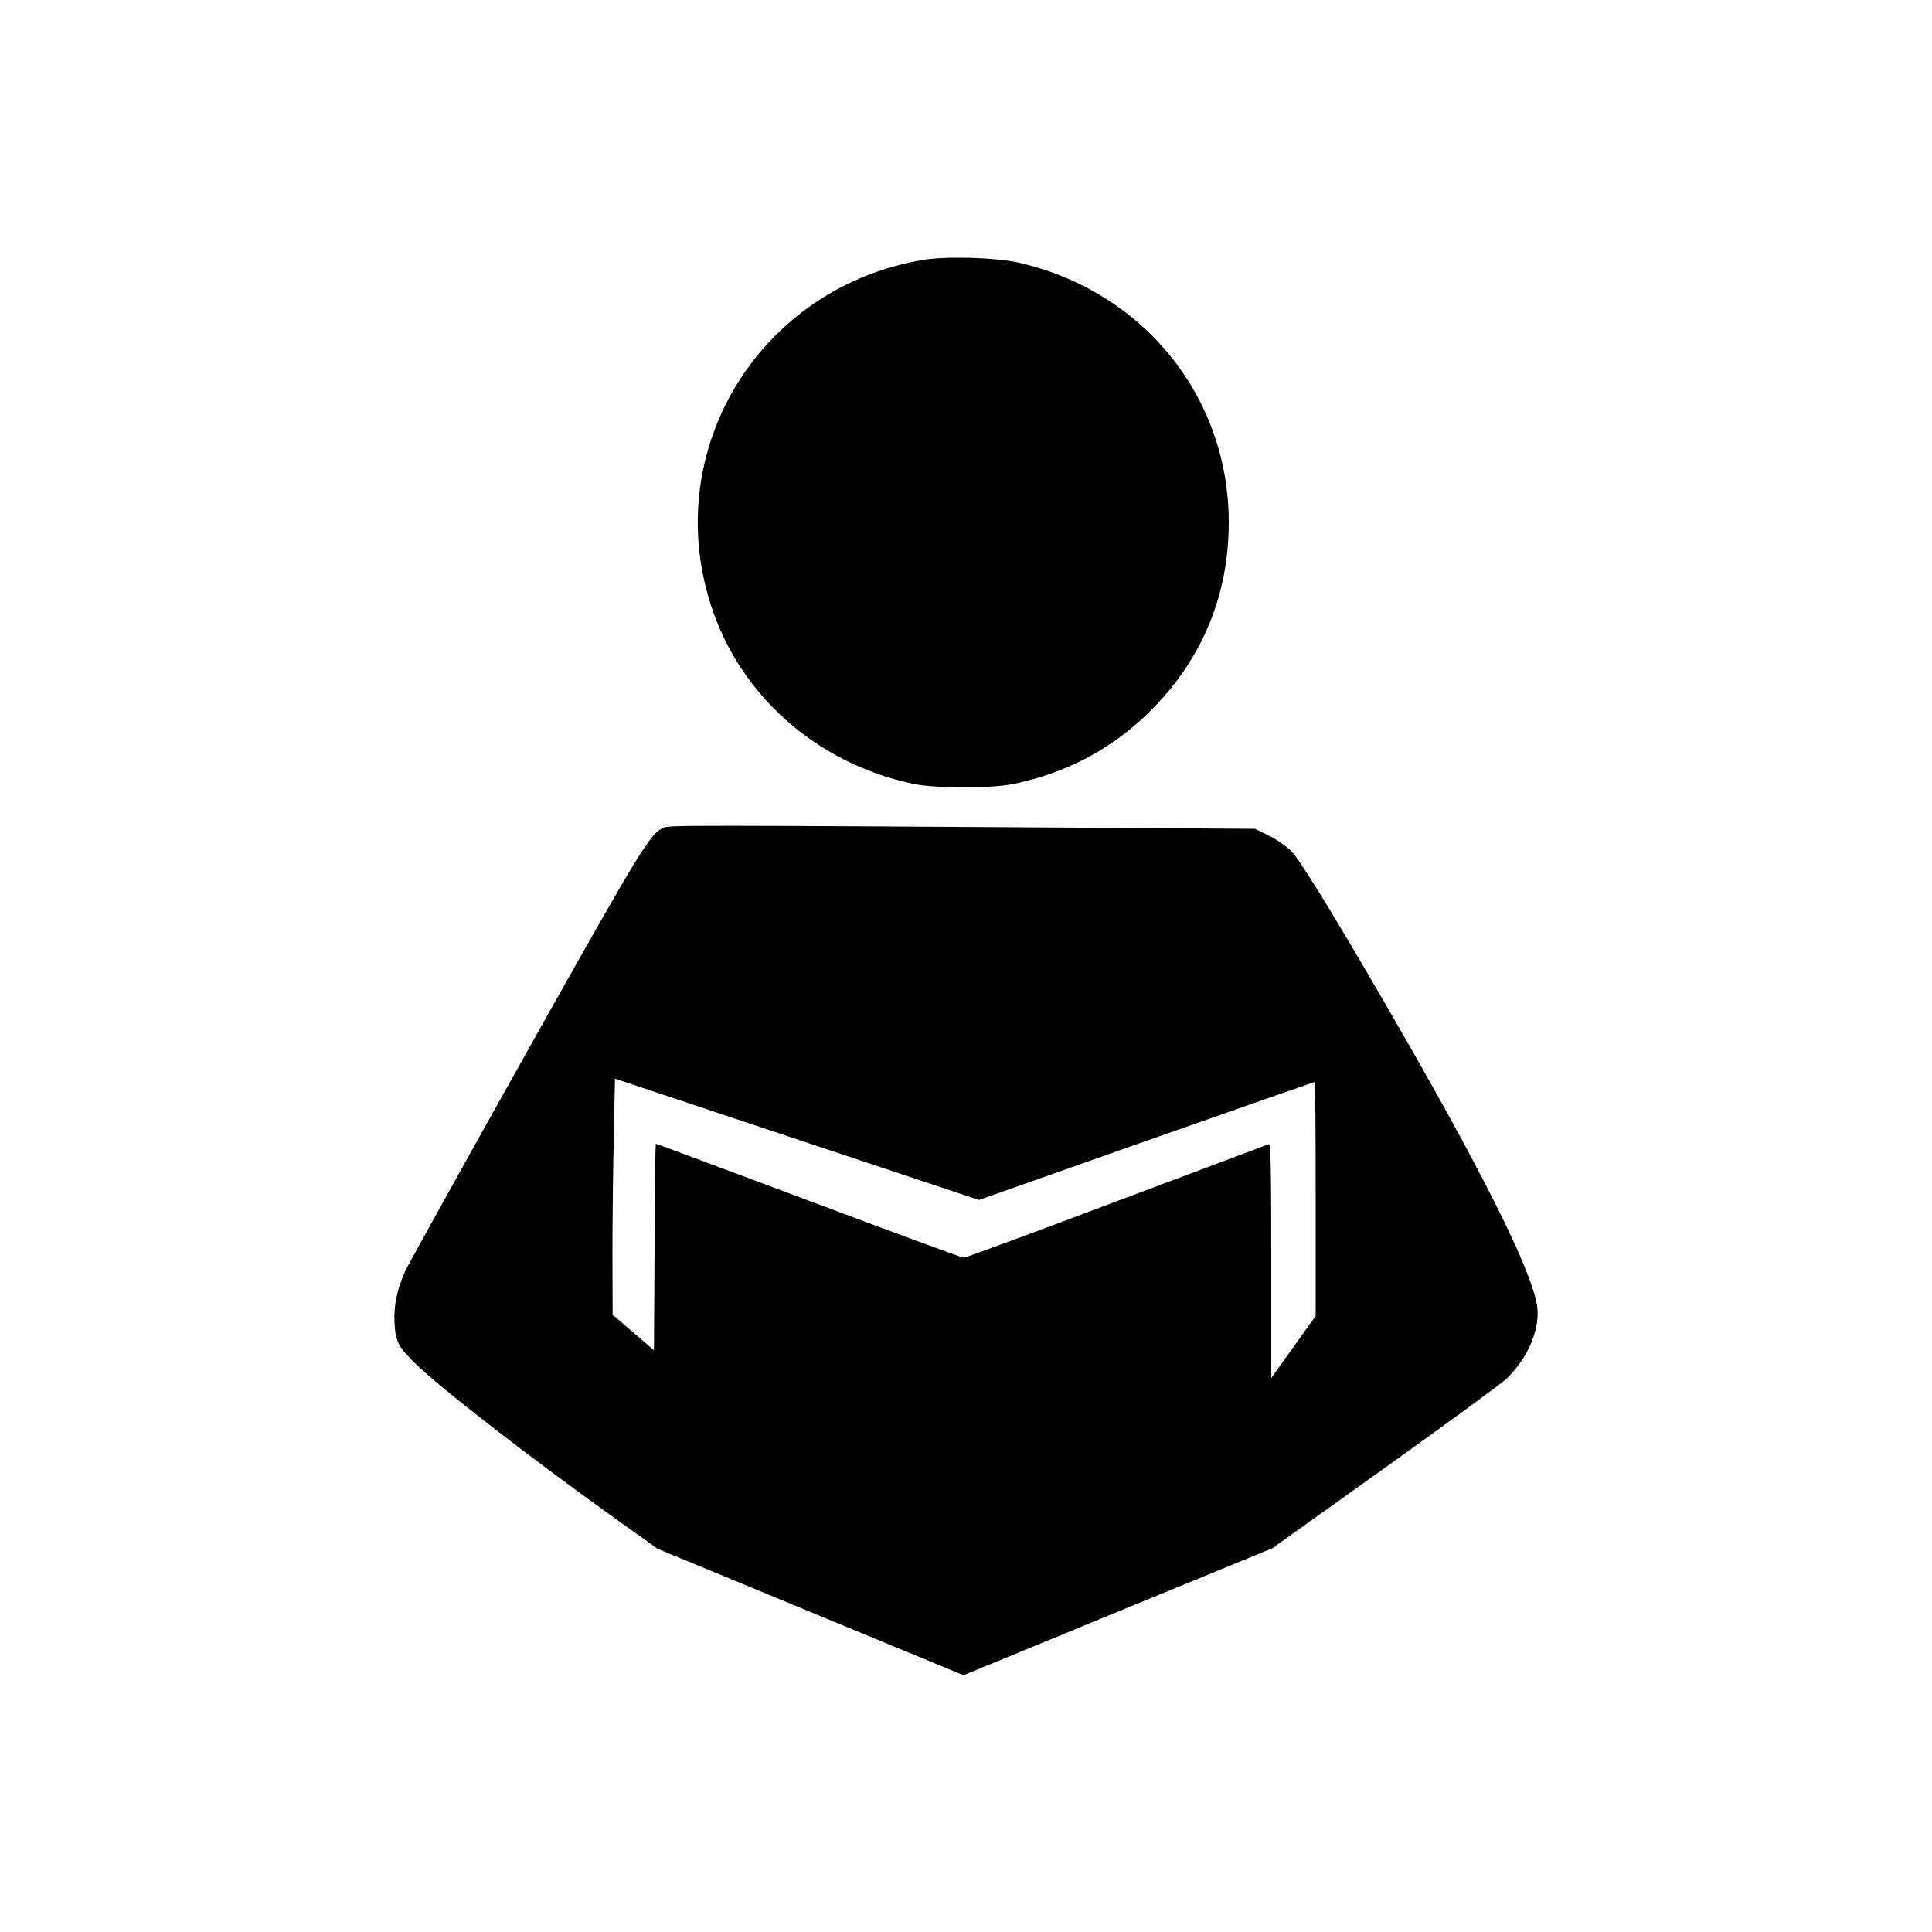
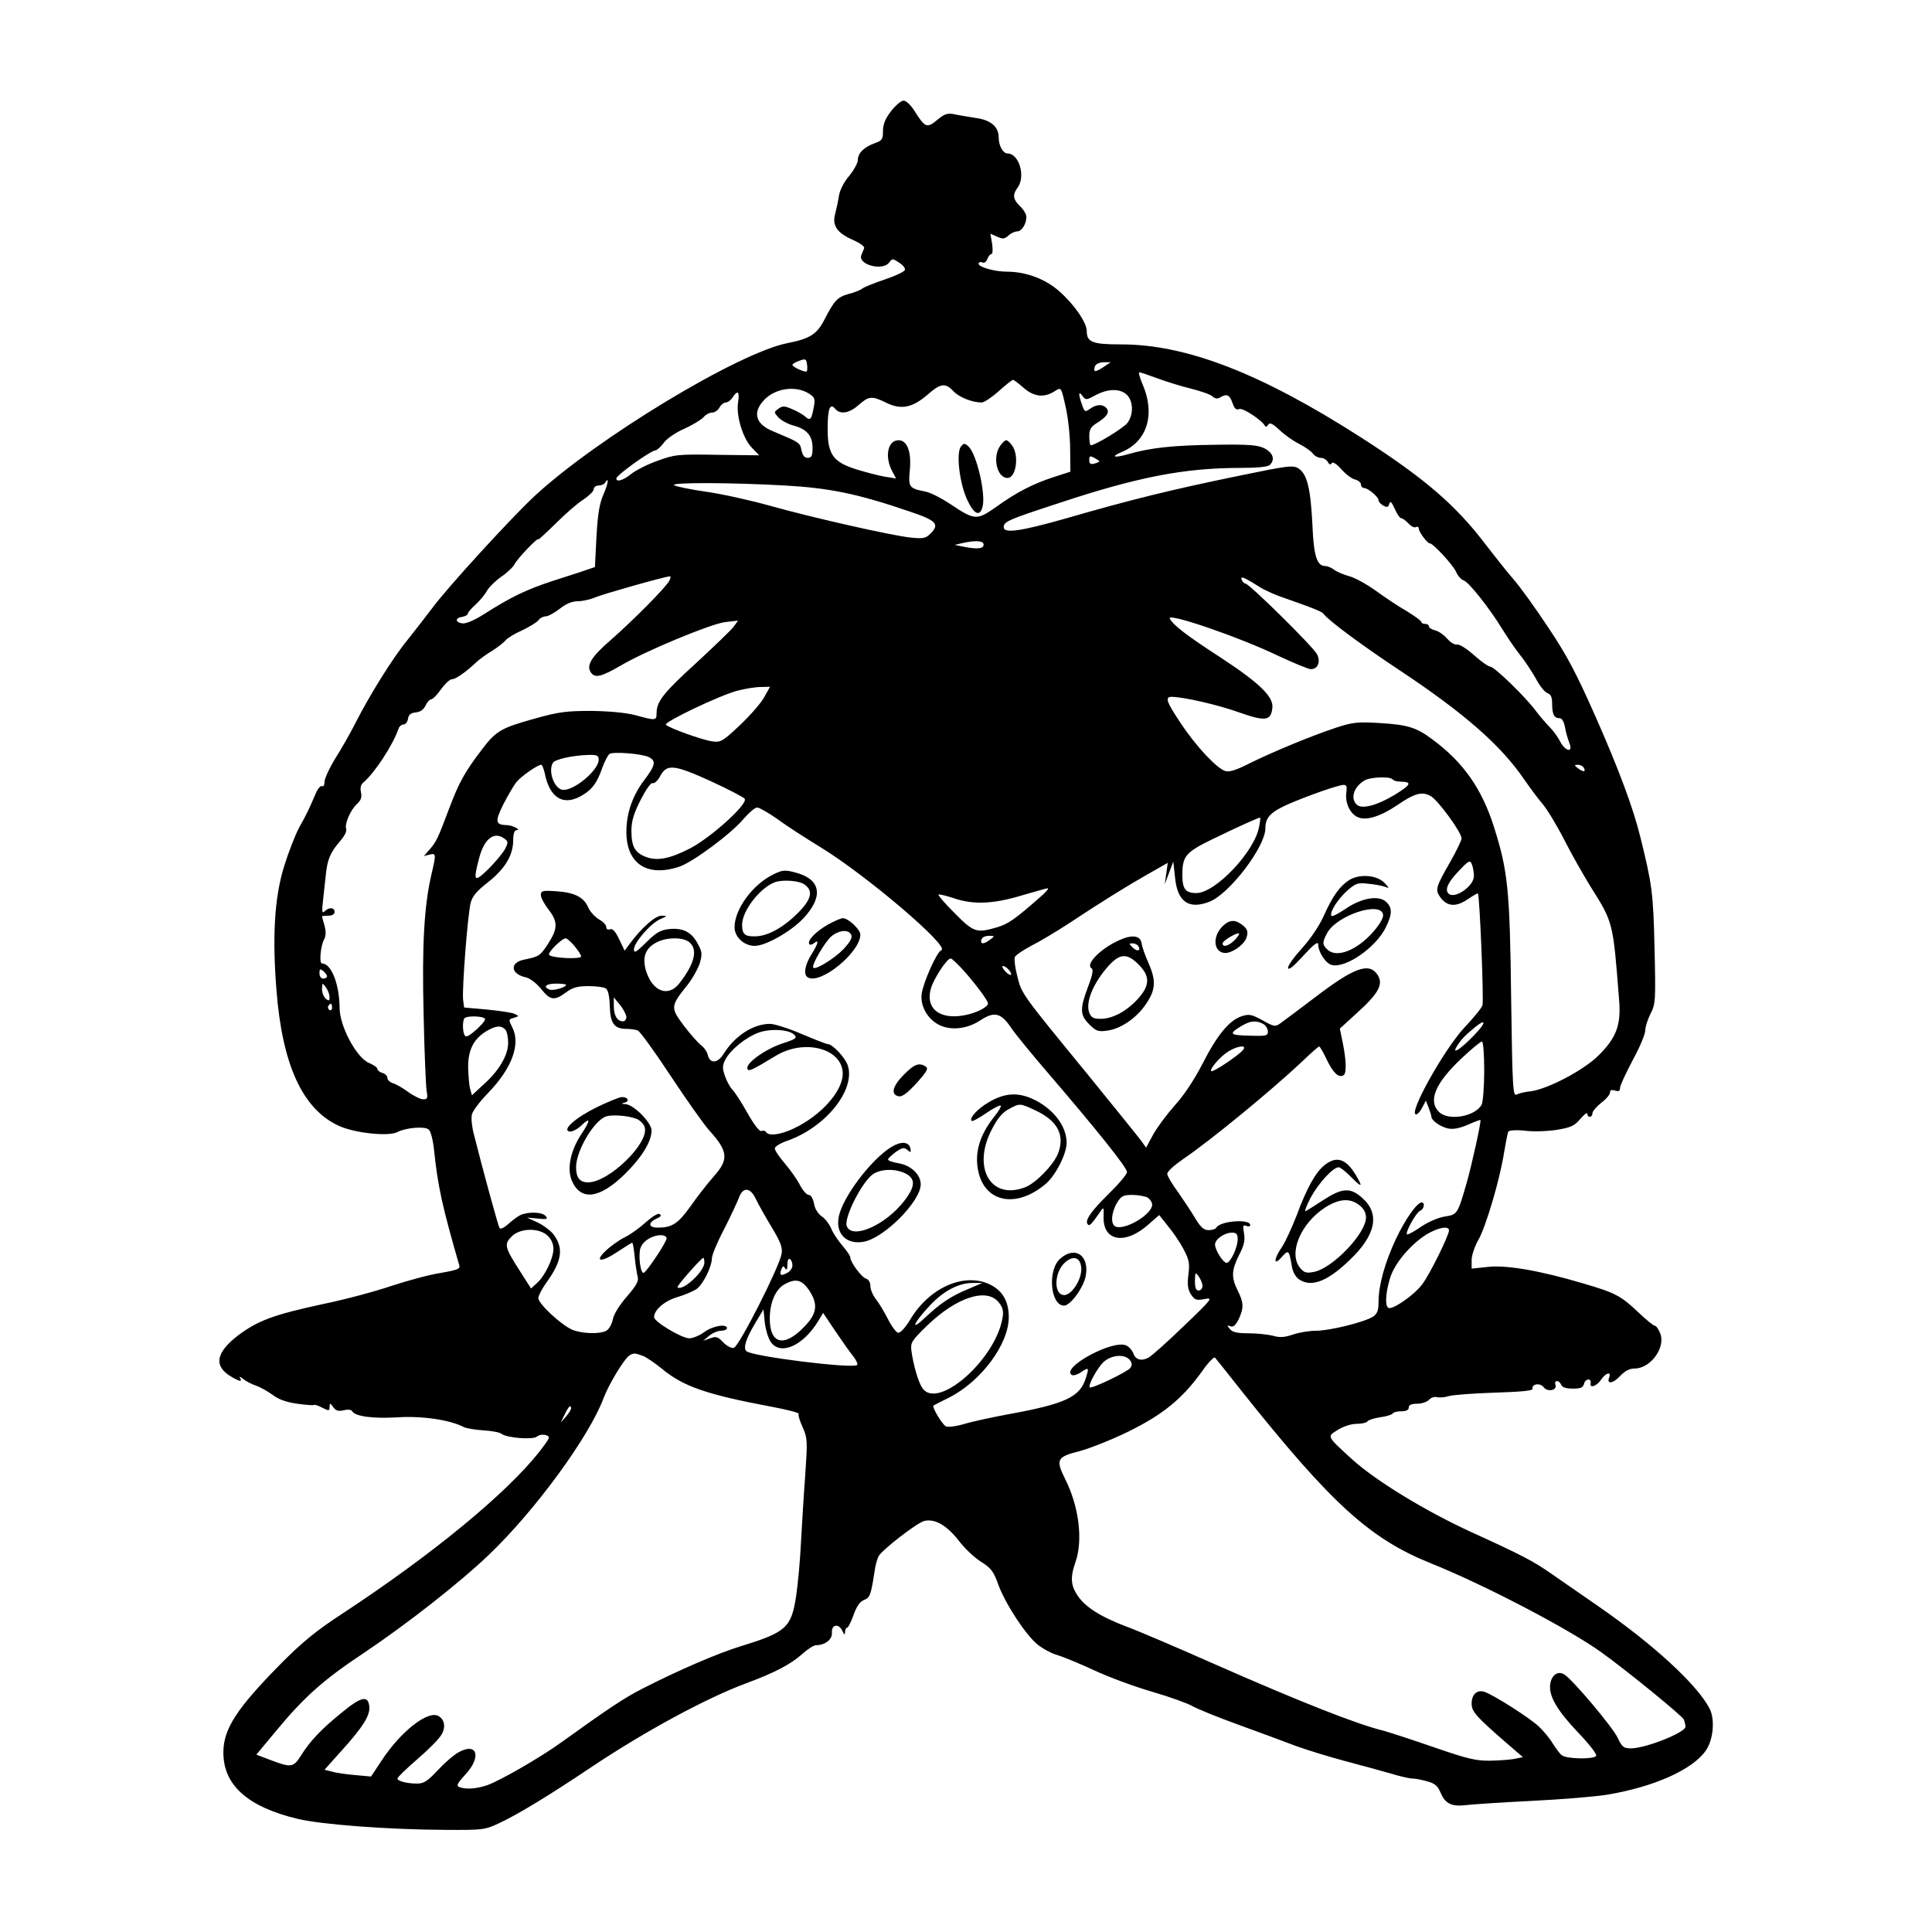
- <svg xmlns="http://www.w3.org/2000/svg" version="1.0" width="1000pt" height="1000pt" viewBox="0 0 1000 1000" preserveAspectRatio="xMidYMid meet">
-   <g transform="translate(0,1000) scale(0.1,-0.1)" fill="#000000" stroke="none">
-     <path d="M4780 8655 c-842 -140 -1358 -972 -1103 -1779 148 -470 544 -824 1044 -932 119 -26 409 -26 529 -1 287 61 525 192 724 397 254 262 386 588 386 956 0 651 -443 1198 -1089 1345 -116 26 -373 34 -491 14z" />
-     <path d="M3435 5716 c-70 -30 -114 -102 -717 -1177 -328 -585 -608 -1090 -622 -1121 -42 -95 -58 -175 -54 -263 5 -98 18 -124 105 -210 132 -130 606 -497 1068 -827 l190 -135 791 -327 791 -327 799 329 799 328 585 418 c322 230 604 437 628 460 105 101 169 244 160 360 -14 161 -239 623 -673 1381 -314 548 -550 938 -599 987 -26 27 -77 62 -118 83 l-73 35 -740 5 c-2206 14 -2289 14 -2320 1z m2499 -1621 c477 168 869 305 871 305 3 0 5 -273 5 -606 l0 -605 -115 -161 -115 -161 0 608 c0 481 -3 606 -12 603 -7 -3 -362 -136 -789 -296 -426 -161 -782 -292 -791 -292 -8 0 -369 133 -801 295 -433 162 -789 295 -792 295 -3 0 -6 -240 -7 -534 l-3 -535 -107 92 -107 92 -1 311 c0 171 3 446 7 611 l6 300 942 -314 942 -314 867 306z" />
+ <svg xmlns="http://www.w3.org/2000/svg" version="1.0" width="768pt" height="768pt" viewBox="0 0 768 768" preserveAspectRatio="xMidYMid meet">
+   <g transform="translate(0,768) scale(0.1,-0.1)" fill="#000000" stroke="none">
+     <path d="M3542 7238 c-23 -30 -32 -52 -32 -79 0 -33 -4 -38 -32 -48 -43 -15 -68 -40 -68 -67 0 -12 -16 -41 -35 -64 -20 -23 -37 -57 -40 -78 -3 -20 -10 -53 -15 -72 -13 -46 7 -76 71 -104 29 -13 47 -26 44 -33 -3 -7 -8 -19 -11 -27 -15 -38 85 -65 111 -29 12 16 14 16 39 -1 15 -9 26 -23 23 -29 -2 -7 -38 -24 -80 -38 -41 -14 -82 -30 -89 -36 -7 -6 -32 -16 -56 -22 -43 -12 -56 -26 -95 -102 -29 -57 -58 -76 -147 -93 -196 -39 -755 -377 -1004 -607 -88 -81 -348 -365 -406 -444 -25 -33 -70 -91 -101 -130 -59 -72 -152 -222 -208 -333 -18 -35 -52 -96 -77 -135 -24 -39 -44 -82 -44 -95 0 -13 -4 -20 -10 -17 -5 3 -16 -9 -24 -27 -27 -63 -36 -83 -67 -138 -16 -30 -43 -100 -60 -155 -38 -123 -47 -279 -30 -491 23 -296 103 -471 245 -538 62 -30 201 -45 236 -26 32 17 109 24 124 10 8 -6 17 -41 21 -78 15 -146 33 -228 101 -463 4 -13 -10 -18 -73 -29 -43 -6 -130 -30 -195 -51 -64 -22 -187 -55 -275 -73 -194 -42 -257 -65 -336 -124 -90 -69 -99 -123 -27 -165 34 -20 44 -21 34 -4 -4 6 1 5 12 -4 10 -9 34 -21 51 -27 18 -6 48 -23 67 -37 23 -18 55 -29 97 -35 35 -5 65 -7 67 -5 3 2 17 -2 33 -11 27 -13 29 -13 29 3 1 17 2 17 15 -1 10 -14 21 -17 41 -12 16 4 30 3 34 -4 13 -21 84 -30 182 -24 95 6 207 -10 262 -39 11 -5 46 -11 79 -13 33 -2 65 -8 71 -14 21 -16 124 -24 140 -11 8 7 24 10 36 6 19 -6 17 -10 -26 -66 -131 -166 -426 -409 -784 -644 -104 -68 -160 -114 -244 -199 -174 -176 -228 -259 -228 -351 -1 -130 95 -217 294 -265 96 -23 362 -43 588 -44 149 -1 157 0 213 26 77 36 200 111 367 223 214 143 458 275 617 334 111 41 176 75 222 116 21 19 46 35 54 35 36 0 65 22 64 48 -3 34 26 41 41 10 8 -18 11 -19 11 -5 1 9 4 17 9 17 4 0 15 23 25 50 12 35 26 54 42 60 23 9 27 19 41 110 3 25 11 53 16 63 14 26 152 133 182 141 42 10 89 -17 137 -78 24 -32 65 -70 90 -85 38 -24 49 -38 67 -89 28 -77 108 -199 156 -239 20 -16 56 -36 79 -42 23 -7 89 -34 147 -61 58 -27 161 -65 230 -85 69 -20 141 -46 160 -57 19 -11 100 -44 180 -73 80 -29 183 -67 230 -85 47 -17 135 -44 195 -60 61 -16 141 -38 180 -49 38 -12 79 -21 90 -21 11 0 37 -5 58 -11 30 -8 42 -18 53 -44 18 -44 44 -57 97 -51 23 3 141 11 262 17 121 6 258 17 305 25 185 31 337 99 390 174 31 43 38 125 16 168 -49 95 -224 256 -444 408 -64 44 -146 101 -182 126 -74 52 -118 75 -322 168 -183 84 -376 202 -471 287 -105 96 -103 92 -59 119 20 13 53 24 74 24 20 0 39 4 43 9 3 6 26 13 50 17 25 3 48 10 51 15 3 5 18 9 35 9 19 0 29 5 29 15 0 10 10 15 34 15 18 0 39 7 47 16 7 8 21 13 31 10 11 -2 31 -1 46 4 15 5 97 11 182 14 106 3 154 8 152 15 -4 20 30 25 44 7 15 -21 56 -13 47 10 -3 7 0 14 6 14 7 0 14 -7 17 -15 4 -10 20 -15 46 -15 32 0 41 4 45 20 6 21 30 22 26 1 -5 -21 25 -11 41 14 18 27 42 35 33 10 -12 -28 14 -26 42 4 20 21 38 31 59 31 64 0 125 85 101 141 -6 16 -16 29 -21 29 -5 0 -35 24 -66 54 -69 65 -91 77 -218 114 -168 50 -303 74 -378 66 l-66 -7 0 34 c0 19 12 54 26 79 31 53 87 245 103 349 7 41 14 78 17 83 4 5 33 7 68 3 33 -4 90 -2 126 4 55 9 69 16 92 43 15 18 28 27 28 21 0 -18 20 -16 20 1 0 8 16 27 35 42 19 14 35 33 35 41 0 10 6 12 20 8 15 -5 20 -2 20 11 0 9 23 58 50 109 28 51 50 104 50 118 0 15 10 45 21 67 20 39 21 50 16 263 -5 220 -10 252 -57 442 -28 114 -86 269 -176 473 -77 174 -114 245 -189 357 -51 77 -114 165 -141 195 -26 30 -74 91 -108 135 -119 157 -242 263 -494 425 -399 256 -697 372 -959 371 -110 0 -133 9 -133 53 0 33 -49 105 -108 157 -54 49 -133 79 -208 79 -50 0 -114 18 -114 32 0 5 7 8 14 5 9 -4 17 2 21 14 4 10 11 19 16 19 5 0 6 17 3 40 l-7 41 27 -12 c22 -10 29 -9 44 4 10 10 26 17 35 17 18 0 37 29 37 58 0 10 -11 29 -25 42 -28 27 -31 46 -10 74 33 44 6 136 -40 136 -18 0 -35 31 -35 63 0 43 -31 70 -91 78 -30 5 -69 11 -86 15 -26 5 -39 1 -64 -20 -44 -37 -51 -35 -93 32 -15 24 -34 42 -44 42 -10 0 -32 -19 -50 -42z m-335 -1034 c-6 -6 -57 17 -57 26 0 3 12 11 28 16 24 9 27 7 30 -14 2 -13 1 -26 -1 -28z m1178 16 c-32 -21 -41 -20 -32 5 4 8 18 15 34 15 l28 0 -30 -20z m216 -44 c35 -13 96 -32 134 -41 39 -10 77 -23 85 -31 10 -9 20 -10 30 -4 26 16 38 11 49 -21 8 -23 15 -30 27 -25 15 6 93 -46 103 -68 2 -4 7 -2 12 5 6 11 17 6 46 -21 21 -20 56 -44 78 -55 22 -11 46 -28 53 -37 7 -10 22 -18 32 -18 10 0 23 -7 28 -16 6 -11 11 -13 16 -5 4 6 18 -2 38 -24 16 -19 41 -38 54 -41 13 -3 24 -12 24 -20 0 -8 6 -14 13 -14 16 -1 57 -35 57 -49 0 -6 9 -15 19 -21 16 -8 20 -6 24 8 3 12 9 7 21 -20 9 -21 21 -38 26 -38 5 0 18 -9 29 -21 11 -12 24 -18 30 -14 6 3 11 0 11 -7 1 -14 34 -58 44 -58 13 0 93 -87 104 -113 7 -16 20 -31 30 -34 20 -6 102 -109 154 -194 20 -33 52 -79 70 -102 19 -23 47 -66 63 -94 15 -29 36 -55 46 -58 14 -5 19 -16 19 -43 0 -42 8 -57 30 -57 9 0 17 -14 21 -35 3 -19 11 -47 17 -62 17 -41 -14 -37 -36 4 -9 18 -28 44 -42 58 -14 14 -38 42 -54 63 -41 56 -166 177 -182 177 -7 0 -36 20 -65 46 -28 25 -58 44 -67 42 -10 -2 -27 9 -39 23 -13 15 -34 30 -48 33 -14 4 -25 11 -25 16 0 6 -7 10 -15 10 -8 0 -15 3 -15 8 0 4 -26 23 -57 42 -32 18 -87 55 -123 81 -36 26 -83 52 -105 58 -22 6 -49 17 -60 25 -11 9 -28 16 -37 16 -33 0 -46 40 -51 165 -7 142 -21 200 -54 222 -22 15 -39 13 -251 -31 -257 -53 -420 -93 -672 -166 -179 -51 -250 -62 -250 -36 0 23 17 30 225 98 308 102 494 138 716 138 68 0 109 4 117 12 21 21 13 47 -20 65 -28 14 -59 17 -197 15 -167 -2 -258 -12 -345 -37 -58 -17 -74 -11 -25 9 101 43 133 152 79 273 -10 24 -15 43 -11 43 5 0 37 -11 72 -24z m-534 -36 c43 -38 84 -43 129 -13 22 14 23 13 40 -64 10 -43 18 -118 18 -168 l1 -90 -65 -21 c-83 -27 -148 -60 -230 -119 -77 -54 -85 -54 -182 11 -36 24 -81 47 -100 50 -65 13 -68 17 -61 89 6 70 -11 115 -45 115 -43 0 -56 -64 -26 -122 l16 -30 -44 7 c-24 4 -74 17 -113 29 -93 29 -115 59 -115 160 0 81 9 106 30 81 20 -24 56 -18 93 15 41 36 53 37 110 9 59 -29 103 -20 163 31 53 47 72 49 104 15 22 -24 75 -45 112 -45 10 0 40 20 68 45 28 25 53 45 57 45 3 0 21 -13 40 -30z m-849 -26 c21 -14 23 -21 17 -52 -9 -50 -14 -56 -34 -38 -9 8 -33 22 -53 30 -30 13 -38 13 -54 1 -18 -13 -18 -14 0 -34 11 -12 37 -26 58 -32 55 -14 78 -41 78 -89 0 -32 -4 -40 -19 -40 -13 0 -20 9 -25 30 -6 31 -7 31 -114 76 -66 27 -81 71 -39 119 44 52 130 65 185 29z m1262 -4 c26 -26 26 -80 1 -112 -17 -21 -127 -88 -145 -88 -3 0 -6 16 -6 35 0 27 6 38 28 52 41 25 54 44 41 60 -15 17 -39 17 -66 -2 -20 -14 -22 -13 -32 17 -15 42 -14 56 2 34 13 -17 15 -17 52 3 50 27 99 27 125 1z m-1546 -29 c-9 -53 20 -147 56 -182 l28 -29 -166 2 c-158 3 -171 1 -239 -24 -40 -14 -86 -38 -104 -52 -30 -25 -59 -34 -59 -18 0 13 137 111 156 112 5 0 20 13 32 29 12 17 48 42 81 56 33 15 68 36 77 46 9 11 25 19 35 19 10 0 23 9 29 20 6 11 17 20 25 20 8 0 20 9 27 20 20 31 29 24 22 -19z m1436 -235 c0 -2 -9 -6 -20 -9 -15 -4 -20 0 -20 14 0 17 3 18 20 9 11 -6 20 -12 20 -14z m-1971 -131 c-16 -37 -23 -78 -28 -169 l-6 -120 -35 -12 c-19 -7 -80 -26 -135 -44 -103 -34 -164 -63 -272 -132 -38 -24 -71 -38 -85 -36 -29 4 -30 22 0 26 12 2 22 8 22 13 0 5 14 21 31 36 17 16 37 40 45 55 8 14 33 39 56 55 24 16 48 39 54 51 11 22 94 109 94 98 0 -3 31 26 69 63 38 38 87 81 110 95 22 15 41 33 41 41 0 8 9 15 19 15 11 0 23 5 26 11 17 27 13 -3 -6 -46z m722 35 c178 -10 289 -33 494 -103 108 -36 121 -51 84 -88 -19 -19 -29 -21 -78 -16 -72 7 -387 78 -562 127 -75 21 -187 46 -250 55 -63 9 -121 21 -129 26 -20 12 232 11 441 -1z m789 -235 c0 -17 -27 -19 -81 -8 l-34 7 30 7 c54 12 85 10 85 -6z m-1249 -143 c-14 -27 -142 -156 -233 -236 -80 -69 -100 -104 -77 -132 16 -20 42 -13 116 30 96 57 358 166 415 173 l52 6 -19 -26 c-11 -14 -78 -78 -148 -143 -130 -118 -157 -153 -157 -199 0 -30 -4 -30 -84 -8 -39 10 -102 16 -176 17 -99 0 -130 -4 -226 -31 -132 -37 -152 -48 -208 -122 -68 -89 -91 -130 -131 -236 -44 -118 -51 -132 -79 -164 l-21 -24 23 6 c26 6 26 2 7 -79 -29 -125 -38 -281 -31 -559 3 -148 9 -285 12 -302 5 -28 3 -33 -13 -33 -11 0 -38 13 -60 29 -22 16 -49 32 -61 35 -12 4 -22 13 -22 21 0 8 -9 17 -20 20 -11 3 -20 11 -20 16 0 6 -15 16 -34 24 -49 21 -116 146 -116 218 -1 96 -33 177 -70 177 -12 0 -6 70 9 97 7 14 7 31 1 54 -6 19 -10 35 -10 36 0 2 11 3 25 3 16 0 25 6 25 15 0 18 -21 20 -39 3 -11 -11 -12 -3 -7 42 3 30 8 76 11 101 6 62 18 90 55 133 18 20 30 42 26 51 -7 19 17 76 44 100 15 14 19 26 15 45 -4 18 -1 31 10 40 44 37 118 150 139 213 3 9 12 17 20 17 8 0 16 10 18 23 2 16 11 23 31 25 18 2 32 12 39 28 6 13 16 24 22 24 6 0 24 18 39 40 16 22 35 40 44 40 14 0 55 28 98 69 11 10 38 30 60 43 22 14 47 33 55 43 8 9 37 27 65 39 27 13 56 30 64 39 7 10 21 17 31 17 9 0 34 14 55 30 25 20 49 30 72 30 18 0 50 7 71 16 31 13 270 81 295 83 4 1 3 -7 -2 -17z m2349 -27 c19 -12 62 -31 95 -42 101 -35 150 -54 155 -62 20 -27 152 -125 300 -223 261 -173 407 -301 500 -438 21 -30 53 -74 73 -97 19 -23 58 -88 87 -145 29 -57 76 -139 103 -183 90 -143 89 -139 113 -448 9 -102 -11 -153 -83 -224 -59 -58 -200 -132 -268 -141 -22 -2 -47 -8 -56 -13 -15 -8 -17 25 -22 384 -5 431 -13 505 -68 679 -48 152 -122 258 -244 348 -65 49 -99 59 -214 66 -85 5 -104 3 -171 -19 -97 -32 -256 -98 -346 -143 -49 -25 -78 -34 -93 -29 -34 10 -117 99 -176 188 -58 87 -66 107 -37 107 49 -1 185 -32 268 -62 105 -37 127 -34 132 20 4 43 -53 98 -204 197 -139 90 -190 130 -204 156 -14 26 275 -73 429 -147 62 -29 122 -54 132 -54 28 0 40 30 24 60 -15 29 -269 280 -284 280 -5 0 -11 7 -15 15 -6 17 7 12 74 -30z m-1972 -436 c-12 -23 -56 -73 -96 -111 -69 -65 -77 -70 -111 -65 -37 5 -170 52 -184 66 -10 10 212 116 283 135 30 8 72 15 93 15 l38 1 -23 -41z m-458 -239 c29 -15 25 -33 -19 -91 -47 -62 -71 -132 -71 -206 0 -127 83 -181 211 -138 55 19 207 132 256 191 21 24 44 44 53 44 8 0 45 -21 82 -47 36 -27 113 -76 170 -111 183 -112 516 -396 480 -409 -18 -7 -70 -124 -78 -172 -7 -47 21 -100 67 -124 47 -25 113 -18 166 17 56 37 83 30 124 -32 18 -26 85 -108 149 -182 187 -218 310 -371 310 -389 0 -9 -34 -49 -75 -89 -71 -70 -95 -106 -80 -120 6 -7 15 3 50 53 12 18 13 17 12 -22 -3 -99 88 -113 181 -28 l40 35 35 -44 c20 -24 48 -65 62 -92 22 -42 25 -56 19 -101 -5 -41 -2 -59 10 -78 15 -23 22 -25 54 -19 35 7 32 2 -82 -107 -65 -63 -129 -120 -141 -126 -28 -15 -52 -8 -60 18 -4 10 -15 24 -27 30 -50 27 -264 -88 -217 -117 5 -3 21 1 34 10 33 22 35 21 22 -20 -23 -77 -80 -104 -304 -145 -65 -12 -145 -29 -178 -39 -34 -10 -66 -14 -75 -10 -15 8 -57 78 -49 83 2 1 30 16 63 32 127 65 236 212 236 319 0 63 -25 106 -75 130 -102 49 -241 -12 -317 -140 -20 -33 -39 -53 -48 -52 -8 2 -26 26 -40 54 -14 27 -35 63 -47 78 -13 16 -23 40 -23 53 0 15 -7 27 -17 30 -18 5 -63 66 -63 85 0 6 -14 26 -31 46 -17 20 -38 50 -45 69 -8 18 -25 40 -38 48 -14 10 -27 30 -30 50 -4 21 -13 35 -21 35 -8 0 -24 18 -35 39 -11 22 -38 60 -60 86 -22 25 -40 52 -40 60 0 7 21 20 46 29 155 53 276 203 244 301 -11 32 -61 85 -81 85 -5 0 -51 18 -103 40 -51 22 -108 40 -125 40 -66 0 -139 -47 -183 -117 -24 -40 -55 -43 -64 -8 -3 14 -16 32 -27 40 -11 8 -42 43 -68 77 -54 72 -54 78 11 159 22 27 45 69 52 91 10 35 9 45 -8 76 -25 47 -58 64 -113 59 -35 -4 -52 -13 -92 -53 -40 -39 -49 -45 -49 -28 0 27 66 103 104 120 30 13 30 13 6 14 -25 0 -78 -46 -127 -112 l-20 -27 -22 46 c-15 31 -26 43 -36 39 -9 -3 -15 0 -15 9 0 8 -13 22 -30 31 -16 10 -34 30 -41 45 -17 42 -54 61 -126 66 -57 4 -63 2 -63 -15 0 -11 14 -36 30 -57 38 -48 38 -76 -1 -136 -31 -48 -36 -52 -97 -64 -57 -12 -52 -57 8 -70 17 -4 42 -23 61 -46 36 -46 53 -48 99 -14 27 20 46 25 89 25 31 0 62 -4 69 -9 9 -5 15 -31 16 -71 2 -69 18 -90 67 -90 15 0 35 -3 44 -6 9 -4 68 -85 131 -181 63 -95 132 -193 153 -216 76 -84 79 -116 17 -185 -24 -27 -65 -80 -91 -117 -50 -70 -74 -85 -130 -85 -39 0 -40 20 -3 37 15 6 18 12 10 17 -7 4 -29 -10 -54 -32 -24 -22 -61 -49 -84 -60 -22 -11 -56 -35 -75 -53 -49 -46 -20 -49 46 -5 30 20 56 36 58 36 3 0 7 -26 10 -57 3 -32 9 -67 12 -79 5 -16 -6 -35 -43 -78 -30 -34 -52 -70 -56 -91 -4 -19 -15 -39 -26 -45 -27 -14 -95 -12 -135 4 -44 19 -135 103 -135 126 0 9 14 36 31 60 64 88 71 140 27 196 -12 14 -40 35 -62 45 l-41 19 43 -4 c36 -4 41 -2 31 10 -14 17 -72 18 -102 3 -12 -6 -34 -23 -48 -36 -16 -14 -29 -20 -33 -15 -6 9 -66 229 -102 372 -8 30 -12 66 -8 80 3 14 32 52 64 85 95 98 131 195 96 262 -15 30 -15 31 7 37 21 7 21 7 2 16 -11 5 -60 12 -110 17 l-90 8 -4 30 c-5 40 18 340 30 386 7 27 24 47 69 82 67 53 100 107 100 167 0 25 5 40 13 40 21 0 -16 20 -38 20 -46 1 -48 14 -15 81 18 35 41 75 52 89 18 23 85 70 100 70 3 0 9 -15 13 -32 20 -102 76 -135 152 -88 38 23 57 49 78 110 9 24 21 48 28 53 15 10 130 1 157 -13z m-200 -10 c0 -40 -93 -120 -140 -120 -35 0 -63 73 -42 108 10 14 77 29 140 31 35 1 42 -2 42 -19z m3915 -31 c11 -17 0 -20 -21 -4 -17 13 -17 14 -2 15 9 0 20 -5 23 -11z m-3468 -55 c67 -31 127 -62 133 -69 16 -19 -132 -153 -216 -197 -83 -43 -134 -52 -180 -33 -41 17 -54 41 -54 103 0 37 9 68 36 121 22 43 41 70 48 68 7 -3 21 10 31 29 26 48 55 45 202 -22z m2707 9 c4 -4 13 -8 19 -9 7 0 20 -2 30 -2 29 -3 19 -16 -38 -51 -69 -42 -129 -58 -150 -41 -29 24 -14 73 30 98 22 13 98 16 109 5z m-182 -53 c-6 -42 15 -86 47 -99 33 -14 90 4 156 49 69 47 98 55 133 35 30 -18 122 -144 122 -168 0 -7 -20 -49 -45 -93 -59 -103 -61 -111 -38 -143 27 -35 61 -37 107 -6 21 14 39 25 41 23 7 -8 24 -428 18 -444 -3 -11 -36 -51 -73 -90 -81 -88 -224 -344 -191 -344 6 0 17 12 25 28 l14 27 11 -28 c6 -16 11 -32 11 -36 0 -15 37 -41 67 -47 20 -4 46 1 78 15 27 12 49 20 50 19 4 -5 -34 -177 -55 -251 -36 -125 -37 -125 -87 -133 -26 -4 -65 -21 -95 -41 -27 -19 -52 -32 -55 -30 -8 8 37 88 52 94 16 6 21 33 6 33 -18 0 -65 -67 -102 -145 -44 -94 -69 -184 -69 -249 0 -36 -5 -48 -22 -60 -35 -22 -173 -56 -227 -56 -27 0 -68 -7 -91 -15 -33 -11 -52 -13 -79 -5 -20 5 -64 10 -97 10 -46 0 -65 4 -75 17 -12 14 -12 16 2 11 11 -5 21 4 33 28 21 45 20 66 -4 114 -26 52 -25 80 6 142 20 39 24 59 19 86 -5 29 -4 34 9 29 9 -4 16 -2 16 3 0 26 -119 17 -135 -10 -3 -6 -17 -10 -31 -10 -18 0 -31 11 -52 46 -15 25 -46 72 -69 105 -24 32 -43 65 -43 73 0 9 28 34 61 57 111 75 355 276 476 390 34 33 64 59 67 59 3 0 17 -24 31 -54 25 -52 47 -72 66 -60 12 7 11 57 -3 127 l-12 58 70 64 c85 77 104 113 80 150 -34 51 -94 29 -253 -93 -63 -48 -124 -93 -135 -101 -18 -13 -25 -12 -69 13 -44 24 -53 26 -84 16 -48 -16 -96 -73 -155 -189 -32 -62 -74 -126 -110 -165 -31 -35 -70 -87 -86 -116 l-28 -52 -21 29 c-11 15 -105 131 -208 258 -267 326 -266 324 -283 394 -9 34 -13 68 -10 76 3 8 31 27 63 44 32 16 101 57 153 91 133 88 233 150 318 198 l74 42 -6 -43 -6 -42 17 45 17 45 7 -63 c9 -97 55 -129 138 -96 79 32 221 218 221 291 0 43 20 64 88 95 78 34 200 77 223 78 12 0 14 -7 11 -30z m-347 -137 c-18 -99 -174 -263 -249 -263 -44 0 -56 16 -56 73 0 62 11 81 65 113 40 23 234 114 244 114 2 0 0 -17 -4 -37z m-3001 -46 c17 -12 17 -16 3 -43 -9 -16 -38 -51 -66 -79 -57 -55 -61 -50 -36 45 20 76 59 106 99 77z m3855 -149 c1 -40 -77 -94 -101 -70 -16 16 -1 47 44 93 37 39 42 41 49 23 4 -10 8 -31 8 -46z m-1724 -84 c-99 -87 -127 -107 -171 -120 -82 -24 -93 -21 -169 56 -38 38 -67 71 -64 74 2 2 29 -4 59 -14 78 -27 157 -24 270 10 52 15 100 29 105 29 6 0 -8 -16 -30 -35z m-199 -169 c-22 -17 -36 -19 -36 -7 0 14 12 22 34 22 21 -1 21 -1 2 -15z m-1652 -26 c14 -17 26 -35 26 -41 0 -12 -115 -7 -127 6 -8 8 50 66 66 66 5 0 21 -14 35 -31z m458 14 c32 -29 19 -84 -40 -160 -44 -59 -108 -36 -134 48 -15 51 -4 86 35 109 40 25 113 27 139 3z m1092 -115 c26 -29 58 -70 73 -91 25 -37 26 -38 7 -52 -25 -19 -80 -35 -121 -35 -74 0 -111 43 -93 109 11 40 64 121 79 121 5 0 30 -24 55 -52z m176 7 c20 -24 6 -28 -15 -5 -10 11 -13 20 -8 20 6 0 16 -7 23 -15z m-2710 -26 c0 -5 -7 -9 -15 -9 -9 0 -15 9 -15 21 0 18 2 19 15 9 8 -7 15 -16 15 -21z m10 -82 c0 -16 -3 -17 -15 -7 -8 7 -15 24 -15 39 1 25 1 25 15 7 8 -11 15 -29 15 -39z m940 48 c0 -10 -50 -24 -65 -19 -28 11 -15 24 25 24 22 0 40 -2 40 -5z m240 -127 c0 -10 -6 -18 -13 -18 -23 0 -37 23 -37 60 l0 35 25 -30 c13 -16 24 -38 25 -47z m-1170 36 c0 -8 -5 -12 -10 -9 -6 4 -8 11 -5 16 9 14 15 11 15 -7z m603 -40 c11 -4 4 -15 -26 -44 -29 -26 -44 -35 -49 -27 -10 15 -10 61 -1 70 8 8 56 9 76 1z m3098 -24 c10 -6 19 -19 19 -30 0 -18 -7 -19 -74 -17 -78 2 -83 7 -32 38 35 21 58 24 87 9z m838 -46 c-51 -53 -87 -77 -70 -47 16 27 32 45 70 76 50 42 51 23 0 -29z m-3851 24 c7 -7 12 -30 12 -53 0 -50 -37 -113 -101 -169 l-43 -40 -7 25 c-4 13 -7 51 -8 84 -1 70 21 114 71 145 38 23 59 25 76 8z m1149 -21 c13 -13 8 -17 -50 -36 -67 -23 -143 -78 -136 -99 4 -13 15 -8 111 50 115 71 268 30 268 -70 0 -70 -87 -167 -195 -218 -52 -25 -100 -31 -110 -14 -3 5 -11 7 -18 4 -8 -3 -30 26 -56 72 -24 43 -51 84 -60 93 -9 9 -22 33 -29 53 -11 32 -11 42 2 67 20 38 80 87 131 106 47 17 121 13 142 -8z m2743 -143 c0 -63 -5 -124 -10 -135 -26 -48 -133 -66 -170 -29 -44 44 -15 114 90 213 39 37 76 67 81 67 5 0 9 -52 9 -116z m-959 82 c-18 -22 -120 -90 -126 -84 -8 8 36 59 69 79 38 23 75 26 57 5z m-1936 -593 c10 -21 38 -71 63 -112 35 -58 43 -80 39 -105 -9 -53 -170 -370 -190 -374 -10 -2 -29 8 -42 22 -21 22 -28 25 -52 16 l-28 -10 24 20 c13 11 34 20 47 20 13 0 24 5 24 10 0 19 -56 10 -90 -15 -19 -14 -46 -25 -60 -25 -30 0 -140 66 -140 84 0 29 42 65 93 80 28 8 63 23 76 32 26 19 60 87 61 122 0 13 21 64 48 115 26 51 52 107 59 125 16 45 46 43 68 -5z m1556 7 c10 -6 19 -19 19 -29 0 -38 -107 -102 -145 -87 -21 8 -18 55 5 94 17 28 25 32 61 32 22 0 49 -5 60 -10z m1199 -131 c0 -20 -78 -178 -107 -215 -28 -38 -106 -94 -130 -94 -18 0 -17 54 2 117 17 59 79 133 144 175 46 28 91 37 91 17z m-3583 -21 c14 -13 23 -33 23 -52 0 -37 -32 -105 -64 -135 l-25 -23 -44 69 c-61 95 -64 107 -33 138 34 34 109 35 143 3z m2743 -14 c0 -33 -29 -94 -44 -94 -14 0 -46 51 -46 73 0 21 38 47 67 47 18 0 23 -6 23 -26z m-2270 4 c0 -16 -82 -138 -92 -138 -13 0 -21 72 -12 99 10 28 46 51 82 51 12 0 22 -6 22 -12z m150 -97 c0 -36 -88 -116 -107 -98 -4 4 95 117 103 117 2 0 4 -9 4 -19z m350 -11 c0 -11 -9 -24 -21 -30 -25 -14 -32 -9 -23 14 5 14 9 15 15 4 6 -9 9 -4 9 15 0 16 4 26 10 22 6 -3 10 -15 10 -25z m1630 -82 c0 -10 -7 -18 -15 -18 -11 0 -15 11 -15 38 1 35 2 36 15 18 8 -11 15 -28 15 -38z m-1565 -15 c38 -57 34 -94 -18 -147 -79 -83 -137 -70 -137 32 0 64 23 117 59 137 44 24 68 18 96 -22z m634 3 c-68 -28 -109 -55 -173 -115 -60 -57 -45 -20 21 50 53 57 114 89 168 89 l40 0 -56 -24z m121 -53 c17 -21 20 -35 15 -63 -29 -167 -260 -368 -319 -277 -16 24 -35 90 -43 147 -4 33 0 40 65 103 116 111 235 149 282 90z m-907 -156 c37 -57 127 -19 188 79 l21 35 49 -73 c27 -40 59 -85 71 -100 12 -15 19 -31 15 -34 -16 -16 -419 34 -440 55 -13 13 -3 47 35 111 l33 55 5 -51 c3 -27 13 -62 23 -77z m-507 -57 c15 -6 48 -29 74 -50 85 -71 177 -103 432 -151 65 -12 115 -25 113 -29 -3 -4 4 -29 16 -54 19 -43 19 -55 10 -189 -6 -78 -13 -198 -17 -267 -3 -69 -12 -165 -19 -213 -19 -126 -39 -145 -214 -199 -99 -30 -255 -98 -396 -170 -73 -37 -137 -80 -325 -215 -83 -60 -240 -150 -292 -169 -43 -15 -86 -18 -112 -8 -13 5 -9 14 24 50 65 70 47 129 -26 89 -19 -10 -56 -42 -84 -72 -40 -43 -55 -53 -82 -53 -41 0 -78 10 -78 20 0 5 35 39 79 77 43 37 86 80 95 96 19 30 14 62 -12 76 -42 22 -149 -62 -224 -176 l-43 -65 -65 6 c-36 3 -77 9 -92 14 l-28 7 68 76 c86 95 114 141 110 176 -5 45 -32 39 -111 -26 -81 -66 -125 -112 -162 -172 -29 -45 -39 -46 -118 -16 l-58 22 79 95 c111 134 188 203 348 309 173 116 382 280 498 391 184 176 399 470 456 624 21 55 81 154 102 168 17 10 22 10 54 -2z m1935 -16 c9 -11 10 -20 3 -31 -9 -15 -155 -85 -162 -78 -8 8 30 77 54 100 31 29 84 34 105 9z m449 -129 c353 -443 506 -582 747 -679 212 -85 547 -260 677 -353 103 -74 324 -254 330 -269 3 -9 6 -21 6 -28 0 -23 -158 -86 -217 -86 -29 0 -35 5 -53 43 -20 42 -179 231 -212 251 -26 16 -52 -4 -56 -42 -5 -46 30 -104 114 -192 42 -44 73 -84 69 -90 -9 -14 -118 -13 -137 3 -8 6 -24 28 -36 47 -11 19 -36 49 -54 66 -35 34 -183 128 -218 139 -29 9 -50 -11 -50 -47 0 -32 17 -51 140 -158 l64 -55 -30 -6 c-16 -4 -60 -7 -98 -8 -59 -1 -91 7 -225 53 -86 30 -176 59 -201 66 -107 26 -334 116 -670 264 -140 62 -298 130 -352 150 -108 41 -169 81 -198 129 -24 38 -25 70 -5 127 31 88 14 223 -42 333 -37 75 -31 86 57 108 41 11 130 46 197 79 136 67 213 130 290 237 25 36 49 61 53 56 4 -4 53 -66 110 -138z m-2670 -64 c0 -5 -9 -19 -20 -32 l-21 -24 16 33 c15 31 25 41 25 23z" />
+     <path d="M3976 5908 c-32 -45 -13 -128 29 -128 34 0 47 88 19 128 -8 12 -19 22 -24 22 -5 0 -16 -10 -24 -22z" />
+     <path d="M3820 5905 c-20 -24 -6 -145 24 -210 27 -60 52 -71 62 -29 13 52 -24 210 -56 239 -15 14 -19 14 -30 0z" />
+     <path d="M3074 4204 c-82 -40 -154 -138 -154 -210 0 -39 38 -74 80 -74 44 0 144 57 193 109 80 85 71 152 -22 180 -49 14 -59 14 -97 -5z m124 -40 c36 -25 28 -59 -27 -114 -56 -56 -117 -90 -165 -92 -45 -2 -56 8 -56 46 0 55 70 146 130 169 30 11 96 7 118 -9z" />
+     <path d="M3290 4004 c-47 -27 -82 -63 -73 -77 2 -4 11 -3 19 4 21 17 17 -1 -11 -46 -26 -42 -32 -80 -14 -90 49 -31 209 99 209 170 0 20 -48 65 -69 65 -9 0 -36 -12 -61 -26z m94 -41 c5 -11 -6 -29 -31 -56 -37 -38 -110 -83 -120 -74 -9 9 47 105 73 126 32 25 69 27 78 4z" />
+     <path d="M3591 3406 c-44 -45 -51 -78 -18 -84 16 -3 45 21 96 82 18 23 20 30 10 37 -26 16 -45 9 -88 -35z" />
+     <path d="M3933 3300 c-47 -27 -82 -65 -70 -76 2 -3 28 11 57 31 29 20 55 33 58 30 3 -3 -8 -22 -25 -43 -60 -75 -81 -148 -63 -223 29 -121 153 -142 267 -45 39 33 83 119 83 163 0 70 -58 142 -143 178 -56 23 -105 19 -164 -15z m183 -34 c88 -41 118 -98 90 -171 -18 -46 -89 -119 -132 -135 -136 -52 -211 79 -131 231 22 43 42 67 67 80 44 24 44 24 106 -5z" />
+     <path d="M2375 3280 c-86 -42 -143 -92 -111 -98 10 -2 31 9 47 24 37 36 37 21 -1 -36 -42 -64 -57 -135 -37 -183 35 -82 110 -73 211 26 67 66 106 129 106 173 0 32 -71 103 -104 105 -17 1 -18 2 -3 6 21 5 13 23 -11 22 -9 0 -53 -18 -97 -39z m164 -52 c11 -7 22 -20 24 -30 17 -63 -143 -218 -225 -218 -33 0 -48 18 -48 60 0 68 76 193 123 203 33 8 104 -1 126 -15z" />
+     <path d="M3544 3121 c-82 -50 -196 -202 -210 -279 -13 -67 32 -111 100 -98 81 15 226 161 226 228 0 39 -39 76 -89 84 -23 4 -41 10 -41 15 0 4 14 17 30 29 26 18 33 20 47 9 13 -12 15 -11 12 6 -6 27 -37 29 -75 6z m56 -106 c40 -21 39 -51 -5 -108 -74 -97 -208 -156 -229 -101 -12 31 56 168 101 204 31 24 92 26 133 5z" />
+     <path d="M4215 2677 c-52 -44 -40 -187 15 -187 25 0 77 71 86 118 15 81 -42 121 -101 69z m83 -35 c5 -46 -40 -115 -71 -110 -39 5 -36 90 5 128 33 31 62 23 66 -18z" />
+     <path d="M5364 4182 c-39 -25 -66 -63 -103 -145 -17 -38 -53 -91 -85 -126 -31 -34 -56 -69 -56 -78 1 -12 21 4 60 47 40 44 59 59 60 47 0 -32 30 -77 54 -83 56 -14 177 71 215 150 26 53 26 78 1 101 -30 28 -100 15 -163 -29 -29 -19 -53 -32 -55 -26 -6 16 27 67 64 100 33 29 42 32 83 27 25 -2 55 -8 66 -12 19 -7 19 -7 -1 15 -31 32 -99 37 -140 12z m134 -138 c2 -12 -13 -38 -39 -68 -66 -75 -147 -106 -183 -70 -20 19 -20 28 -1 64 37 71 215 130 223 74z" />
+     <path d="M4862 4000 c-42 -39 -40 -102 4 -108 29 -4 83 34 90 64 6 21 2 31 -16 46 -29 23 -51 23 -78 -2z m48 -55 c-24 -25 -50 -33 -50 -15 0 9 47 39 64 40 5 0 -1 -11 -14 -25z" />
+     <path d="M4450 3943 c-73 -32 -137 -96 -111 -112 8 -5 4 -27 -14 -74 -33 -88 -32 -112 5 -149 27 -27 36 -30 71 -25 52 7 111 46 149 98 44 61 47 98 17 167 -14 31 -27 68 -29 82 -4 31 -37 36 -88 13z m75 -24 c12 -19 -5 -23 -22 -6 -16 16 -16 17 -1 17 9 0 20 -5 23 -11z m1 -73 c46 -46 46 -83 -3 -137 -45 -49 -100 -79 -148 -79 -28 0 -37 5 -45 24 -16 42 16 119 77 187 45 49 73 51 119 5z" />
+     <path d="M5266 3049 c-36 -28 -72 -93 -111 -199 -19 -49 -45 -106 -59 -127 -34 -49 -34 -78 -1 -40 27 30 29 29 40 -35 3 -22 15 -44 28 -53 48 -34 113 -10 202 76 105 100 122 185 49 248 -46 41 -78 39 -150 -7 -32 -21 -65 -42 -73 -46 -7 -5 1 19 19 53 32 59 89 121 112 121 5 0 28 -17 49 -39 44 -44 48 -42 18 9 -39 64 -76 76 -123 39z m138 -160 c17 -13 26 -30 26 -49 0 -63 -133 -202 -207 -216 -31 -6 -39 -3 -55 16 -47 57 1 175 98 239 56 36 100 40 138 10z" />
  </g>
</svg>
